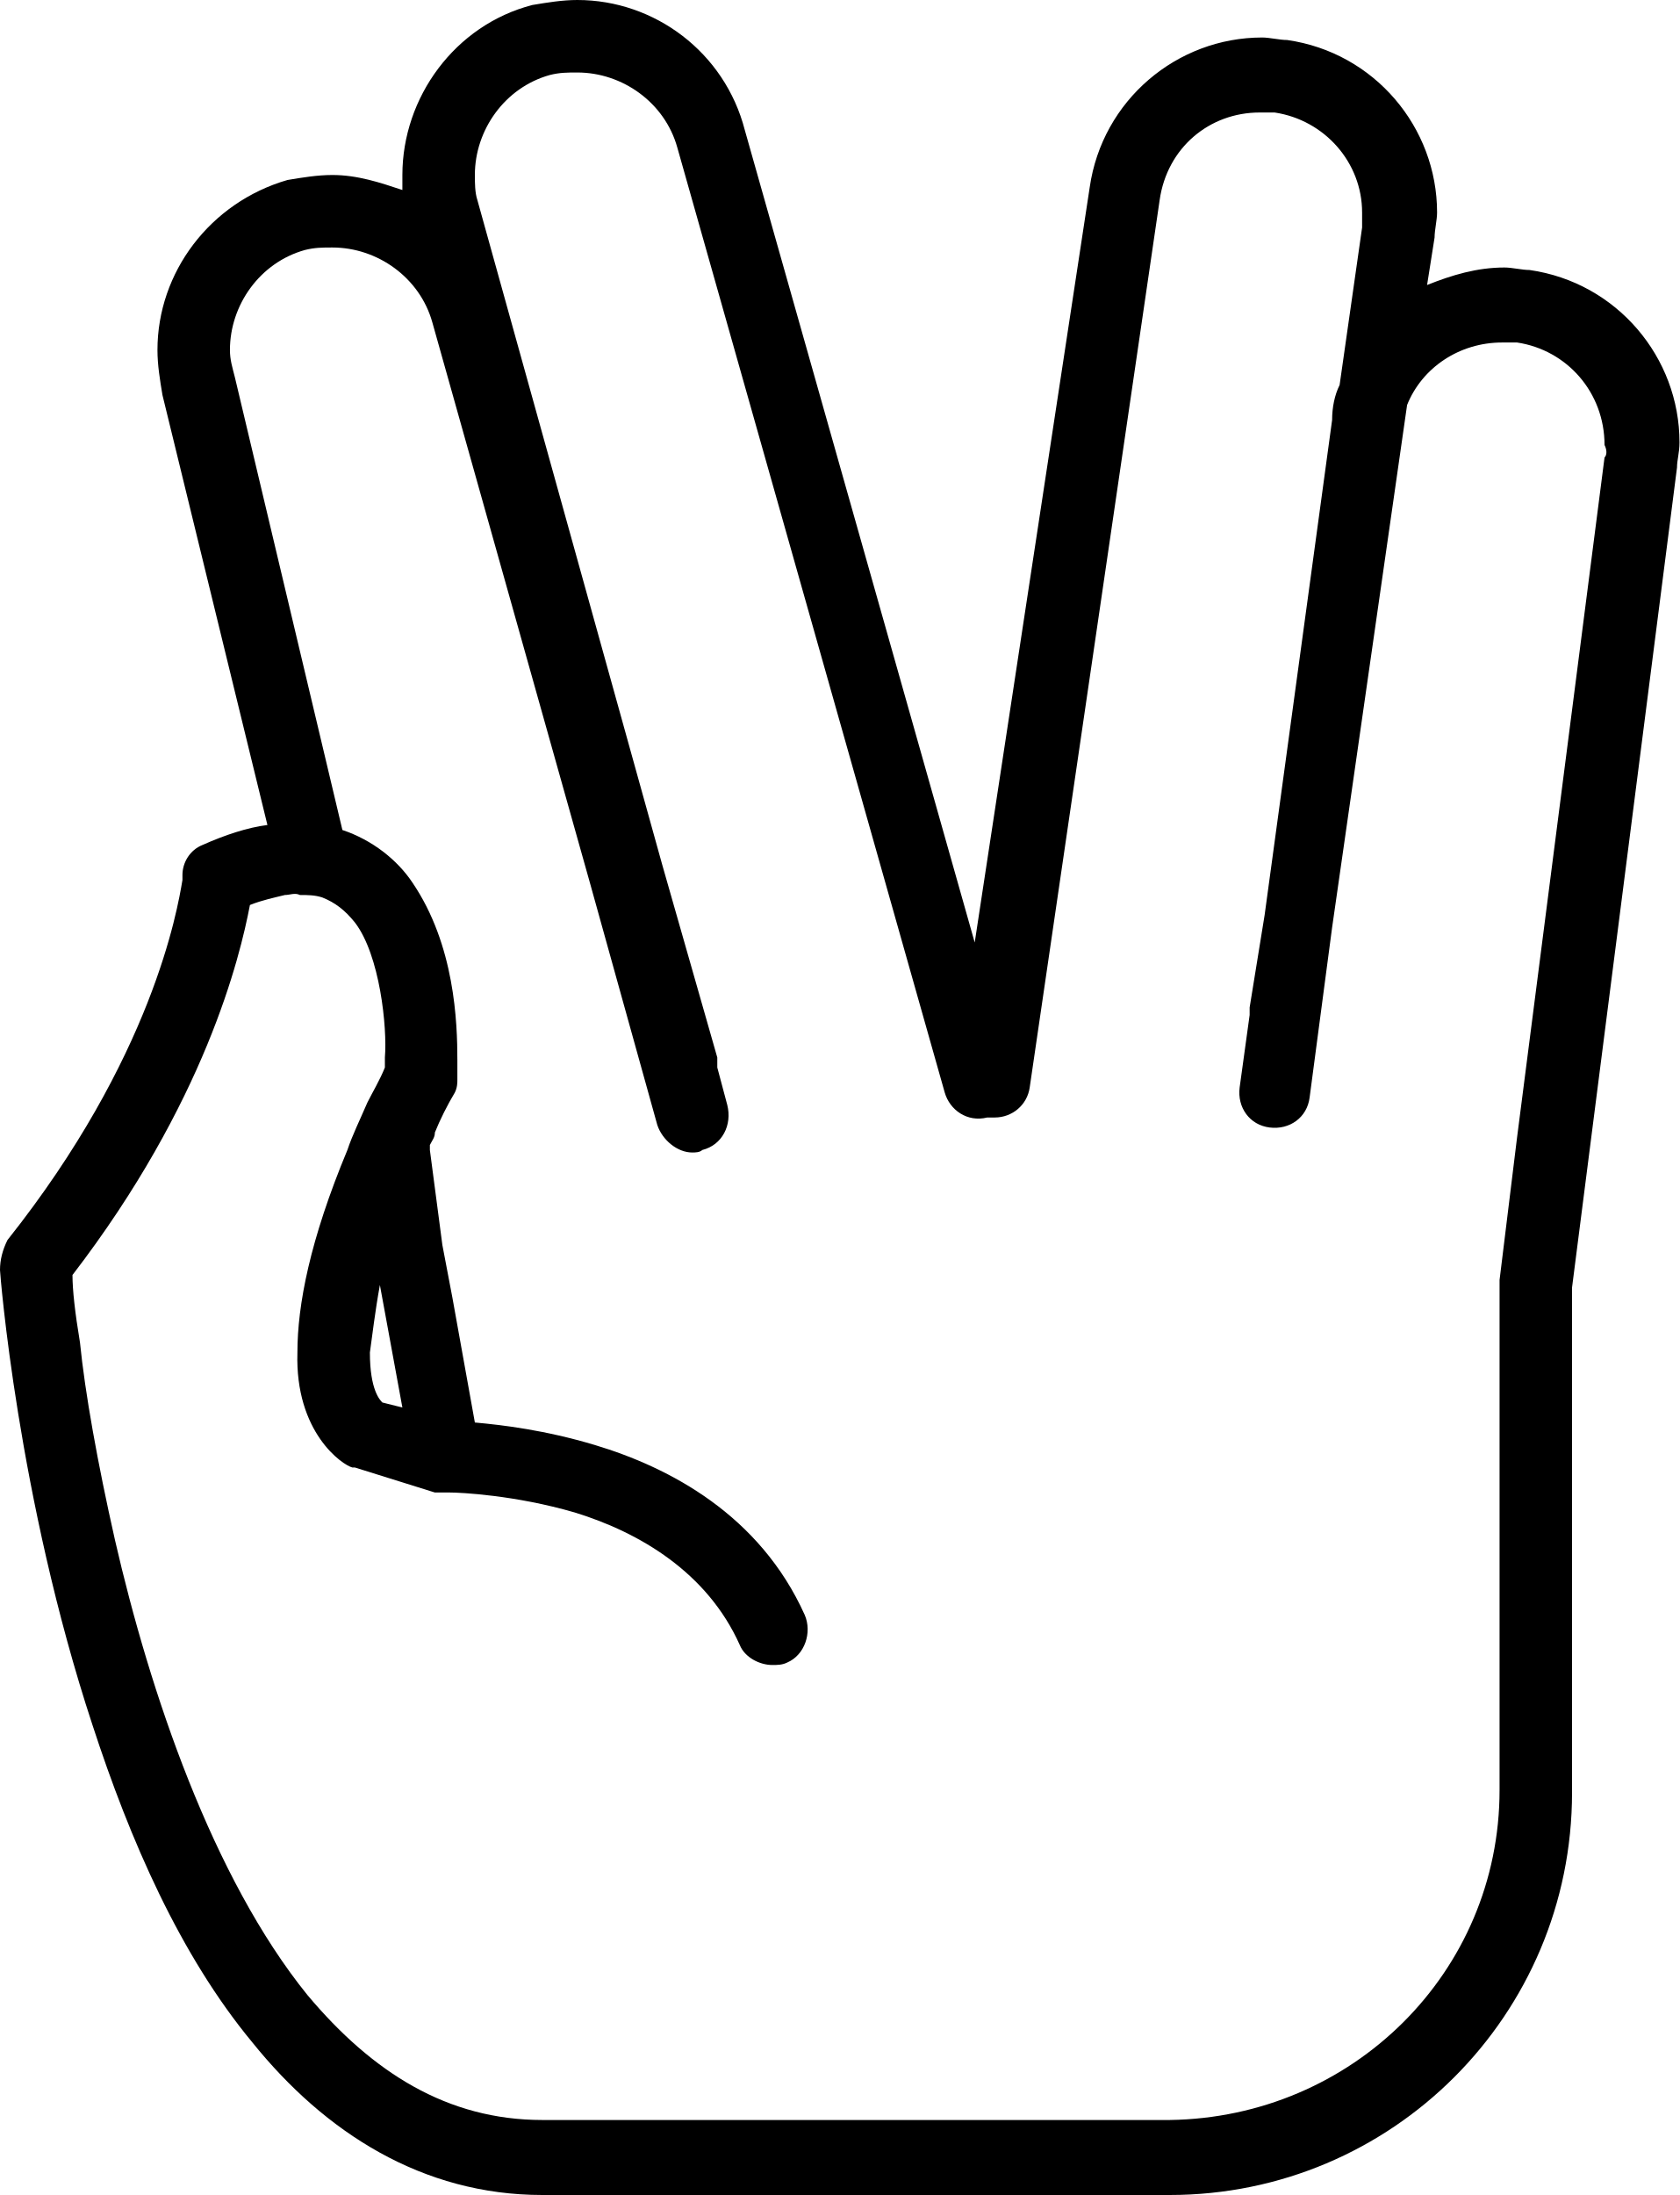
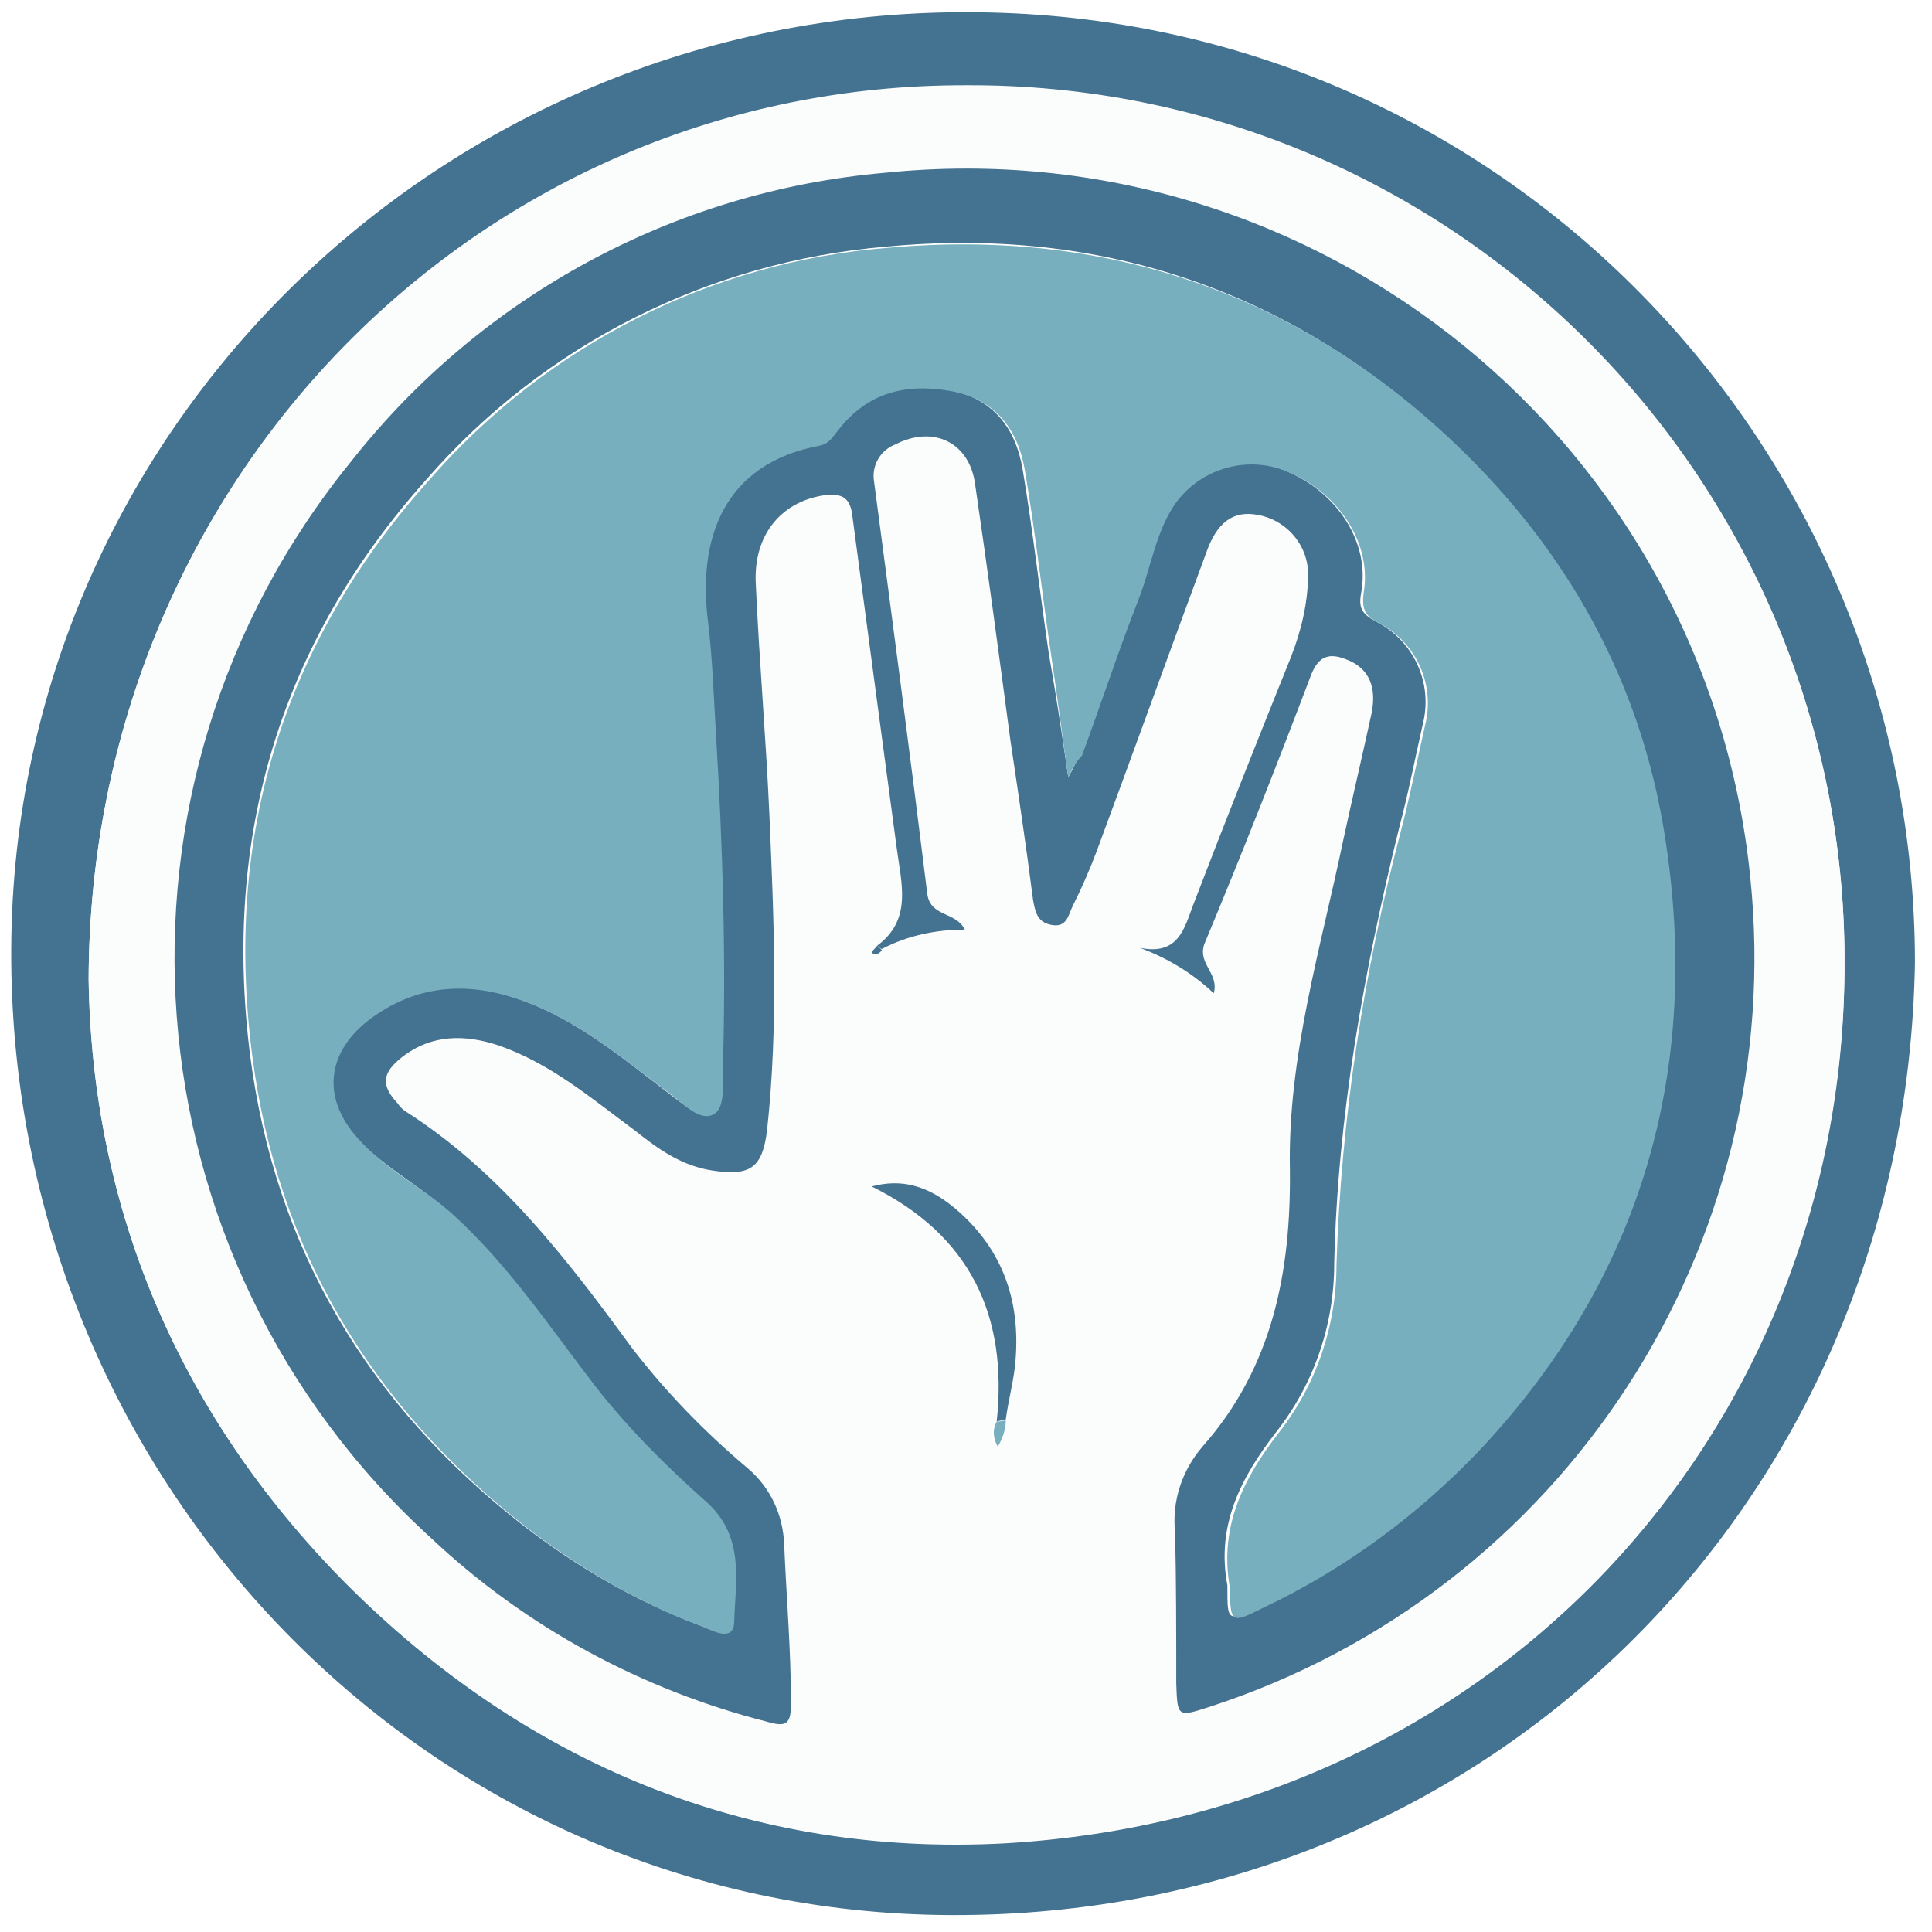
- <svg xmlns="http://www.w3.org/2000/svg" viewBox="0 0 67.2 87.8">
-   <path d="M61.2 10.8c-.3 0-.7-.1-1-.1-1.1 0-2.1.3-3.1.7l.3-1.9c0-.3.1-.7.1-1 0-3.4-2.5-6.4-6-6.9-.3 0-.7-.1-1-.1-3.4 0-6.4 2.5-6.9 6L39 37.7 29.8 5.2C29 2.1 26.2 0 23.1 0c-.6 0-1.2.1-1.8.2-3.1.8-5.2 3.7-5.2 6.8v.6c-.9-.3-1.8-.6-2.8-.6-.6 0-1.2.1-1.8.2-3.1.9-5.2 3.7-5.2 6.8 0 .6.1 1.2.2 1.8L10.7 33c-.8.1-1.7.4-2.6.8-.5.2-.8.7-.8 1.2v.2c-.2 1.2-1.2 7.1-7 14.4-.2.4-.3.8-.3 1.2 0 .1.7 9.1 3.7 18.2 1.5 4.6 3.5 9.2 6.4 12.7 2.9 3.6 6.8 6.1 11.6 6.1h25.1c8.9 0 16.1-7.2 16.1-16.1V51.5l4.2-32.8c0-.3.1-.6.1-1 0-3.4-2.5-6.4-6-6.9zm3 7.5l-3.5 27.2-.7 5.7v20.4c0 7.3-5.9 13.1-13.2 13.2H21.7c-3.8 0-6.8-1.9-9.4-5C8.5 75.1 6 67.7 4.6 61.6c-.7-3.1-1.2-5.9-1.4-7.9-.2-1.2-.3-2.1-.3-2.7 5.3-6.9 6.7-12.7 7.1-14.8.5-.2 1-.3 1.4-.4.2 0 .4-.1.6 0 .3 0 .6 0 .9.1.5.2.9.5 1.3 1 1 1.3 1.3 4.2 1.2 5.4v.4c-.2.5-.5 1-.7 1.4-.3.7-.6 1.3-.8 1.9-1.5 3.6-2 6.2-2 8.1-.1 3.2 1.8 4.5 2.2 4.6h.1l3.2 1h.6c.4 0 2.6.1 5 .8 2.6.8 5.3 2.4 6.6 5.3.2.5.8.8 1.3.8.2 0 .4 0 .6-.1.7-.3 1-1.2.7-1.9-1.8-4-5.4-5.9-8.4-6.8-2-.6-3.7-.8-4.8-.9l-.9-5-.4-2.1-.5-3.8v-.2c.1-.2.2-.3.2-.5.2-.5.5-1.1.8-1.6.1-.2.1-.4.1-.5v-.8c0-1.5-.1-4.6-1.8-7.1-.6-.9-1.6-1.7-2.8-2.1L9.4 15.1c-.1-.4-.2-.7-.2-1.1 0-1.8 1.2-3.5 3-4 .4-.1.7-.1 1.1-.1 1.8 0 3.5 1.2 4 3l6.3 22.4 2.7 9.7c.2.6.8 1.1 1.4 1.1.1 0 .3 0 .4-.1.8-.2 1.2-1 1-1.8l-.4-1.5v-.4l-2.2-7.7L19.1 8c-.1-.3-.1-.7-.1-1 0-1.8 1.2-3.5 3-4 .4-.1.7-.1 1.1-.1 1.8 0 3.5 1.2 4 3l10.7 37.8c.2.7.9 1.2 1.7 1h.3c.7 0 1.3-.5 1.4-1.2L46.4 8c.3-2.1 2-3.5 4-3.5h.6c2 .3 3.5 2 3.5 4v.6l-.9 6.3c-.2.4-.3.9-.3 1.4l-2.7 19.8-.6 3.7v.3l-.4 2.9c-.1.8.4 1.5 1.2 1.6.8.1 1.5-.4 1.6-1.2l.9-6.8 3-20.9c.6-1.5 2.1-2.5 3.8-2.5h.6c2 .3 3.5 2 3.5 4.1.1.2.1.4 0 .5zm-49 33.1l.9 4.9-.8-.2c-.1-.1-.5-.5-.5-2 .1-.7.2-1.6.4-2.7z" />
+ <svg xmlns="http://www.w3.org/2000/svg" id="spock" viewBox="0 0 170 170">
+   <style>.st0{fill:#447391}.st1{fill:#fbfcfc}.st2{fill:#77afbf}</style>
+   <path class="st0" d="M168.5 84.7c-.8 48-38.4 84.6-86 83.8C36.6 167.7.2 129.2 1 82.4 1.8 36.6 40.4-.1 87.2 1.1c45.9 1.1 81.3 38.9 81.3 83.6zM7.8 86.2c.3 19.7 7.6 37.9 22.5 53 16 16.1 35.8 24.2 58.1 23 43.2-2.5 73.6-36.2 73.9-76.7.5-42.5-33.6-77.4-76.1-77.9H85C42.5 7.4 7.9 42.1 7.8 86.2z" />
+   <path class="st1" d="M7.8 86.2C7.9 42.1 42.4 7.4 85 7.5c42.5-.2 77.1 34.2 77.3 76.7v1.2c-.4 40.5-30.7 74.3-73.9 76.7-22.3 1.3-42.1-6.8-58.1-23-14.9-15-22.2-33.2-22.5-52.9zM88.4 125c.4-1.5.6-3.1.8-4.6.6-5.5-.9-10.4-5.3-14-2.4-2-4.7-2.6-7.3-1.9 8.7 4.3 11.9 11.4 11 20.7-.4.7-.4 1.5 0 2.2.5-.7.8-1.5.8-2.4zM77.6 83.6c2.3-1.1 4.8-1.7 7.3-1.7-.8-1.6-3-1.1-3.3-3.1-1.5-12.1-3.1-24.3-4.7-36.4-.2-1.6.7-2.5 1.9-3.2 3.3-1.8 6.5-.3 7 3.5 1.1 7.5 2.1 15 3.1 22.5.6 4.7 1.3 9.4 2 14.1.1 1.1.5 2 1.7 2.2s1.4-.9 1.8-1.7c.8-1.6 1.5-3.2 2.1-4.8 3.3-8.9 6.5-17.8 9.8-26.7.9-2.5 2.5-3.4 4.8-2.8 2.3.6 4 2.7 4 5.1-.1 2.5-.6 5-1.5 7.3-2.9 7.3-5.7 14.5-8.6 21.8-.8 2.1-1.3 4.5-4.7 3.8 2.4.8 4.7 2.2 6.5 4 .4-1.7-1.6-2.6-.8-4.4 3.2-7.8 6.3-15.7 9.4-23.7.6-1.6 1.7-1.7 3-1.3 2.2.8 2.7 2.6 2.3 4.7-.8 3.7-1.7 7.5-2.5 11.2-2 9.6-4.9 19-4.7 29 .2 9-1.5 17.4-7.7 24.4-1.8 2.1-2.7 4.8-2.4 7.6.2 4.4.1 8.8.1 13.2 0 3 0 3 2.9 2.1 36.4-11.8 56.4-50.9 44.6-87.4-10.1-31.1-40.6-51-73.1-47.6-19.2 1.9-35 10.4-47 25.4-23.2 28.5-20.1 70.1 7.1 94.8 8.4 7.7 18.5 13.2 29.5 16.1 1.7.4 2.1.2 2.1-1.6 0-4.7-.4-9.3-.6-14 0-2.6-1.2-5-3.2-6.7-3.8-3.2-7.2-6.7-10.2-10.6-5.7-7.8-11.6-15.5-19.9-20.8-.3-.2-.5-.4-.7-.7-1.5-1.6-1.5-2.7.4-4.1 2.6-2 5.5-2 8.5-1 4.6 1.6 8.2 4.7 12 7.5 2.1 1.5 4.2 3 6.8 3.5 3.3.5 4.4-.2 4.8-3.6 1.1-9.2.6-18.5.2-27.7-.3-6.8-.9-13.6-1.2-20.4-.2-4.2 2.2-7.2 5.9-7.7 1.4-.2 2.3 0 2.6 1.8 1.2 9.7 2.6 19.5 3.9 29.2.4 3.1 1.4 6.2-1.7 8.6-.1.2-.7.3-.4.7.2.1.6-.1.8-.4z" />
+   <path class="st0" d="M77.2 83.2c3.1-2.3 2.1-5.5 1.7-8.6-1.3-9.7-2.6-19.4-3.9-29.2-.2-1.8-1.1-2-2.6-1.8-3.7.6-6.1 3.5-5.9 7.7.3 6.8.9 13.6 1.2 20.4.4 9.2.8 18.5-.2 27.7-.4 3.4-1.5 4.1-4.8 3.6-2.7-.4-4.8-1.9-6.8-3.5-3.8-2.8-7.4-5.9-12-7.5-3-1-5.9-1-8.5 1-1.8 1.4-1.9 2.5-.4 4.1.2.3.4.5.7.7 8.3 5.3 14.2 13 19.9 20.8 3 3.9 6.4 7.4 10.2 10.6 2 1.7 3.1 4.1 3.2 6.7.2 4.7.6 9.3.6 14 0 1.8-.4 2.1-2.1 1.6-11-2.8-21.2-8.3-29.5-16.1-27.2-24.7-30.3-66.3-7.1-94.8 11.5-14.6 28.5-23.8 47-25.4C116 11.3 150.1 39 154 77.1c3.4 32.6-16.5 63-47.6 73.1-2.8.9-2.8.9-2.9-2.1 0-4.4 0-8.8-.1-13.2-.3-2.8.6-5.5 2.4-7.6 6.2-7 7.8-15.4 7.7-24.4-.2-9.9 2.7-19.4 4.7-29 .8-3.7 1.7-7.5 2.5-11.2.4-2.1-.1-3.9-2.3-4.7-1.3-.5-2.3-.4-3 1.3-3 7.9-6.1 15.8-9.4 23.7-.7 1.8 1.3 2.6.8 4.4-1.9-1.8-4.1-3.1-6.5-4 3.4.7 3.9-1.7 4.7-3.8 2.8-7.3 5.7-14.6 8.6-21.8.9-2.3 1.5-4.8 1.5-7.3 0-2.4-1.7-4.5-4-5.1-2.3-.6-3.8.3-4.8 2.8-3.3 8.9-6.5 17.8-9.8 26.7-.6 1.6-1.3 3.2-2.1 4.8-.4.8-.5 1.9-1.8 1.7s-1.5-1.1-1.7-2.2c-.6-4.7-1.3-9.4-2-14.1-1-7.5-2-15-3.1-22.5-.5-3.7-3.7-5.2-7-3.5-1.3.5-2.1 1.8-1.9 3.2 1.6 12.1 3.2 24.2 4.7 36.4.3 2 2.5 1.5 3.3 3.1-2.5 0-5 .5-7.3 1.7-.1 0-.3-.2-.4-.3zM94 68.4c.6-1.1.8-1.6 1-2 1.7-4.6 3.2-9.3 5-13.8 1.1-2.9 1.5-6 3.3-8.5 2.3-3.1 6.5-4.2 10-2.6 4.4 1.9 7.2 6.2 6.5 10.5-.3 1.5 0 2 1.3 2.7 3.3 1.7 5 5.4 4.1 9-.7 3.1-1.3 6.2-2.1 9.2-3.1 12.6-5.4 25.3-5.7 38.3 0 5.4-1.8 10.6-5.1 14.8-3.1 4-5.3 8.2-4.3 13.5v.2c0 3 0 3 2.9 1.7 7.2-3.4 13.7-8.2 19.2-14 14.3-15.3 19.4-33.5 16.2-53.9-2.1-13.5-8.5-25.1-18.5-34.6-14-13.3-30.8-19-49.8-17.2-15.6 1.3-30.1 8.6-40.4 20.4-13 14.5-18 31.5-15.6 50.7 2.2 17.1 10.4 30.8 24 41.4 4.8 3.7 10.1 6.8 15.8 8.9.9.4 2.6 1.1 2.6-.4.1-3.7 1-7.6-2.5-10.7-3.6-3-6.8-6.4-9.7-10.1-4-5.1-7.6-10.5-12.4-15-2.6-2.4-5.7-4-8.2-6.5-3.6-3.8-3.2-8 1-11s8.7-3.1 13.3-1.4c5 1.8 9 5.2 13.2 8.4 1.1.8 2.5 2.1 3.4 1.6 1.1-.5.9-2.4.9-3.8.3-9.9-.1-19.8-.6-29.7-.2-3.3-.3-6.6-.7-9.9-.9-7.1 1.2-13.9 9.9-15.5.9-.2 1.2-.8 1.6-1.4 2.3-2.9 6.2-4.3 9.8-3.4 4 .7 6 3.4 6.6 7.1.9 5.4 1.5 10.8 2.3 16.2.6 3.4 1.1 6.7 1.7 10.8z" />
+   <path class="st0" d="M87.7 125.1c1-9.3-2.3-16.4-11-20.7 2.6-.7 4.9-.1 7.3 1.9 4.4 3.7 5.9 8.5 5.3 14-.2 1.6-.6 3.1-.8 4.6-.3.1-.6.1-.8.2z" />
+   <path class="st2" d="M87.7 125.1c.3 0 .5-.1.8-.1 0 .8-.3 1.6-.7 2.3-.4-.7-.5-1.5-.1-2.2z" />
+   <path class="st0" d="M77.6 83.6c-.2.3-.6.5-.8.3s.2-.4.4-.7l.4.4z" />
+   <path class="st2" d="M94 68.4c-.6-4.1-1-7.4-1.5-10.7-.8-5.4-1.4-10.9-2.3-16.2-.6-3.7-2.6-6.4-6.6-7.1s-7.3.2-9.8 3.4c-.5.6-.8 1.2-1.6 1.4-8.7 1.6-10.8 8.4-9.9 15.5.4 3.3.5 6.6.7 9.9.6 9.9.9 19.8.6 29.7 0 1.4.2 3.3-.9 3.8s-2.4-.8-3.4-1.6c-4.2-3.1-8.2-6.6-13.2-8.4-4.6-1.7-9.1-1.6-13.3 1.4s-4.6 7.3-1 11c2.4 2.6 5.6 4.1 8.2 6.5 4.8 4.4 8.4 9.8 12.4 15 2.9 3.7 6.2 7 9.7 10.1 3.5 3.1 2.6 7 2.5 10.7-.1 1.6-1.7.8-2.6.4-5.7-2.1-11-5.2-15.8-8.9-13.5-10.6-21.8-24.3-24-41.4-2.5-19.2 2.6-36.2 15.6-50.7C48.1 30.4 62.6 23 78.2 21.8c19-1.7 35.8 3.9 49.8 17.2 10 9.5 16.4 21.1 18.5 34.6 3.2 20.3-1.9 38.6-16.2 53.9-5.5 5.8-12 10.6-19.2 14-2.8 1.4-2.8 1.3-2.9-1.7v-.2c-.9-5.3 1.2-9.5 4.3-13.5 3.3-4.2 5.1-9.4 5.1-14.8.4-12.9 2.4-25.8 5.7-38.3.8-3.1 1.4-6.1 2.1-9.2.9-3.6-.8-7.3-4.1-9-1.2-.6-1.5-1.2-1.3-2.7.7-4.2-2.1-8.6-6.5-10.5-3.5-1.6-7.7-.5-10 2.6-1.8 2.5-2.2 5.7-3.3 8.5-1.8 4.6-3.3 9.2-5 13.8-.5.5-.9 1.2-1.2 1.9z" />
</svg>
